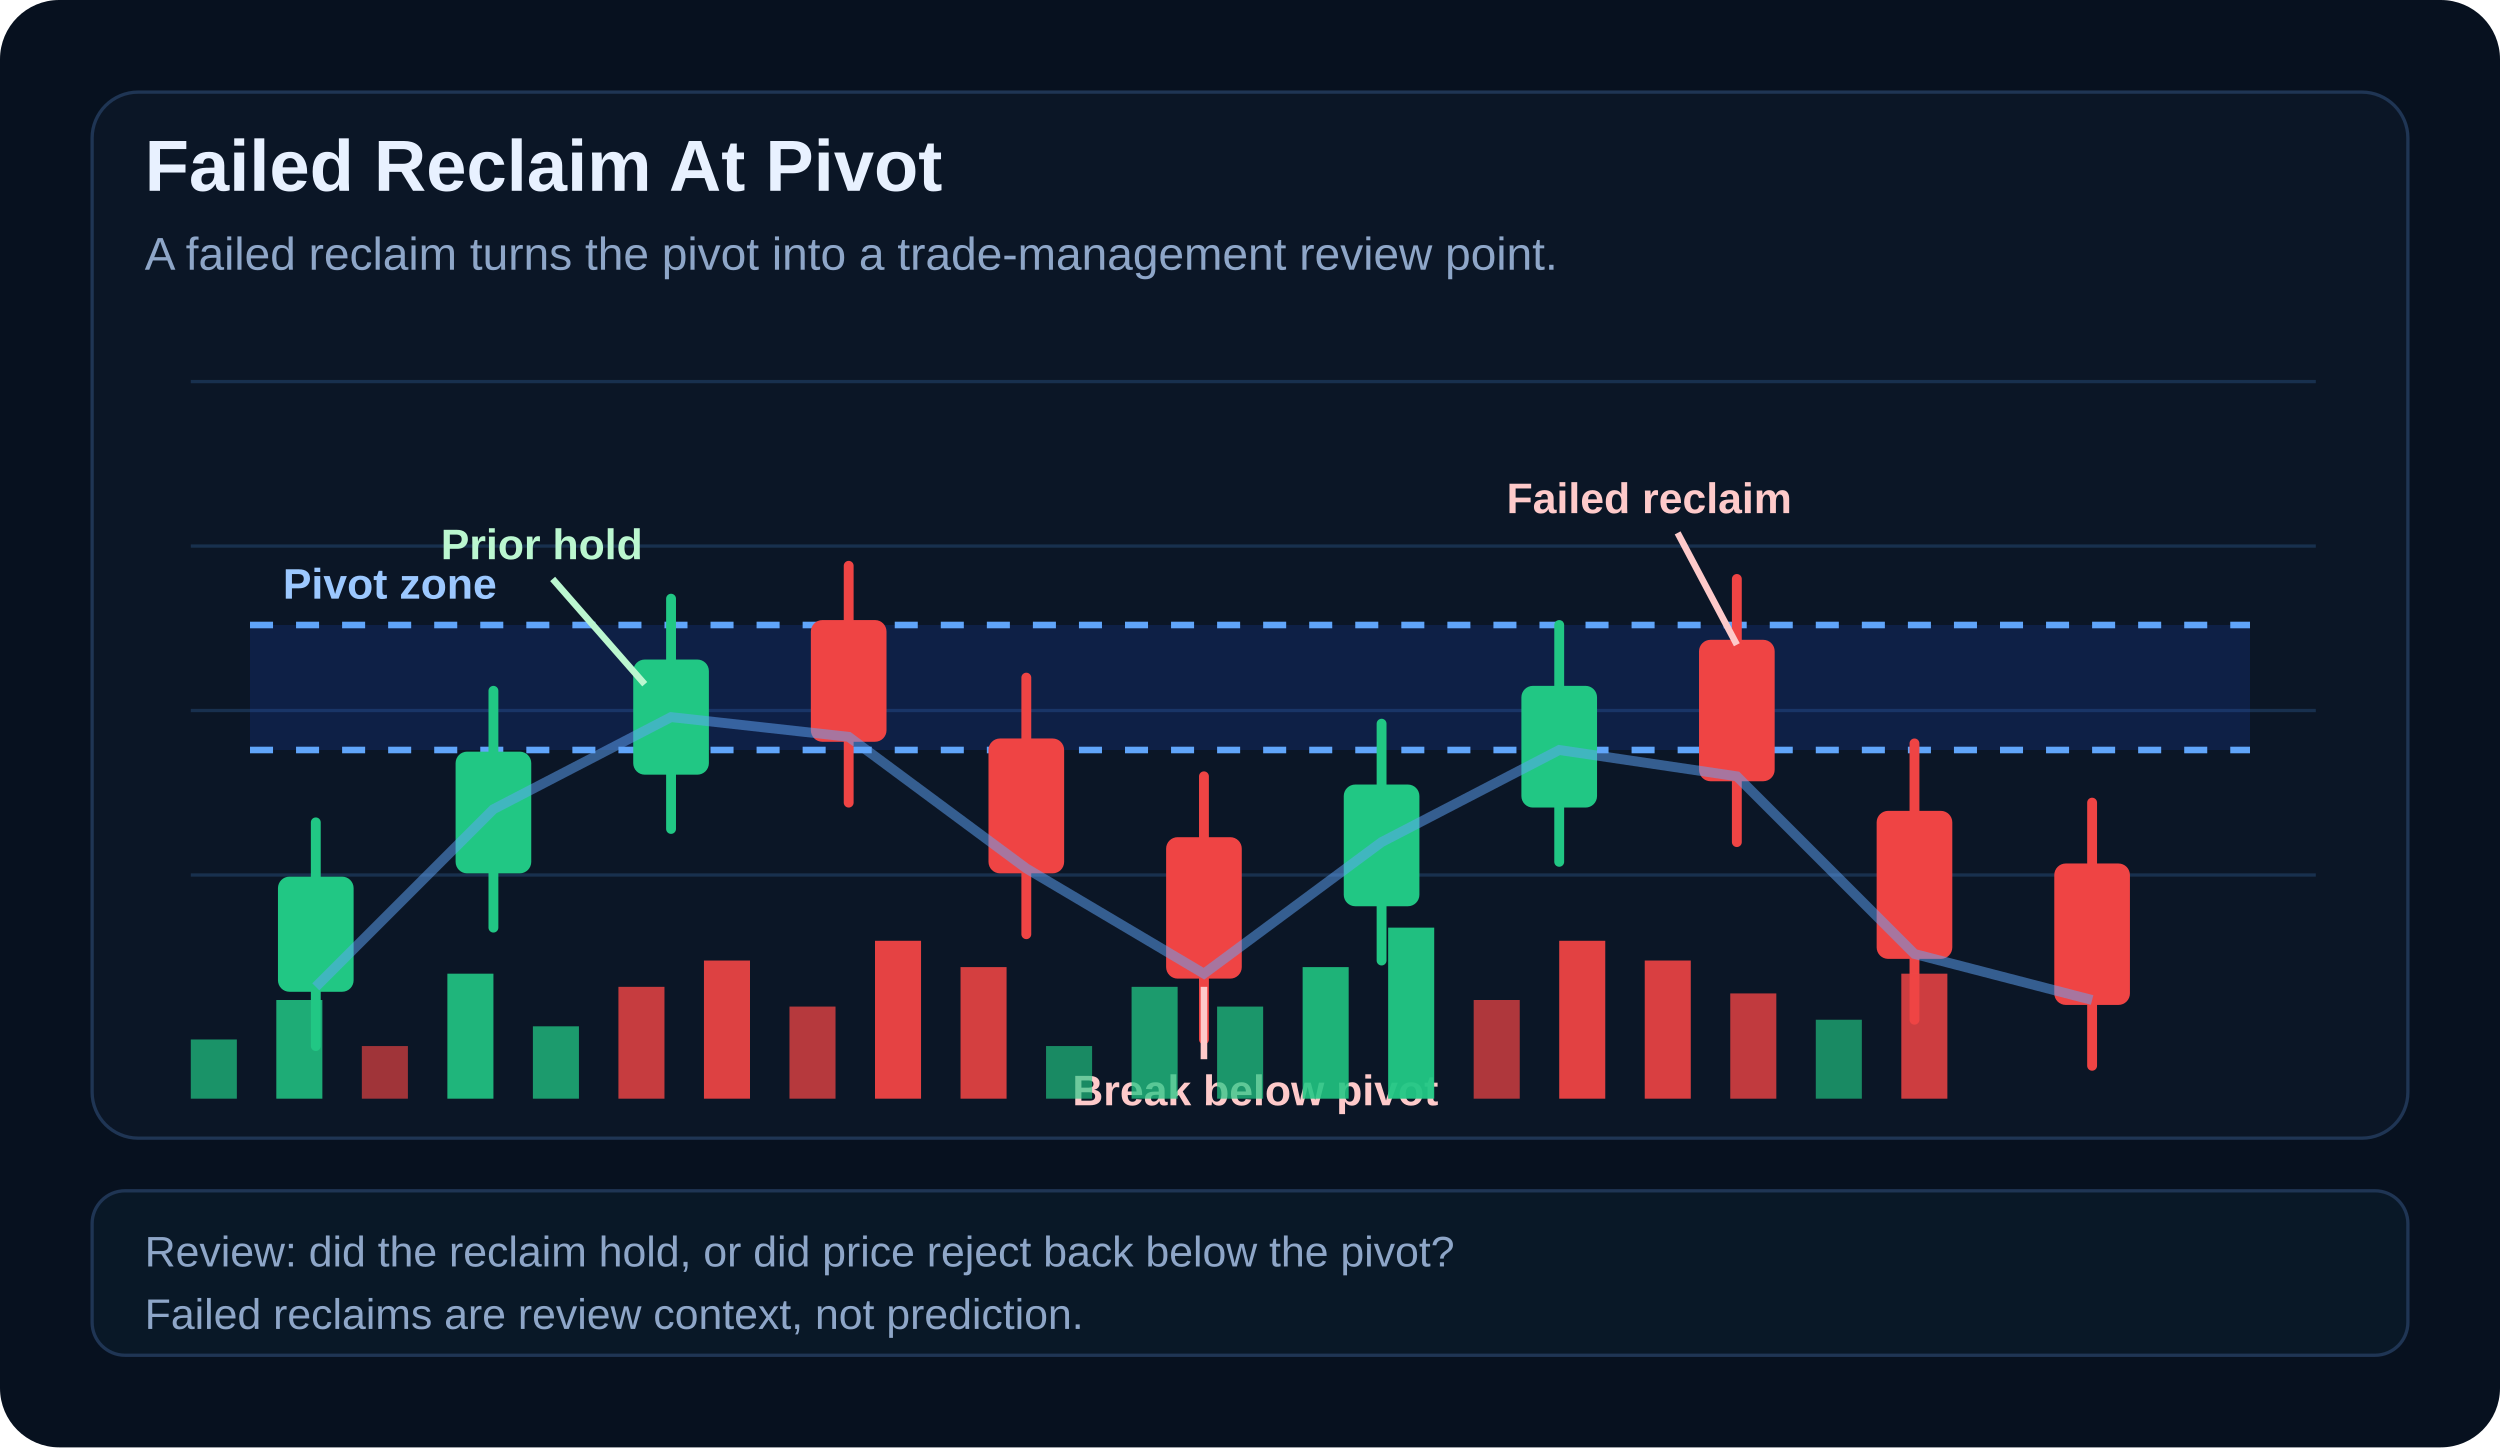
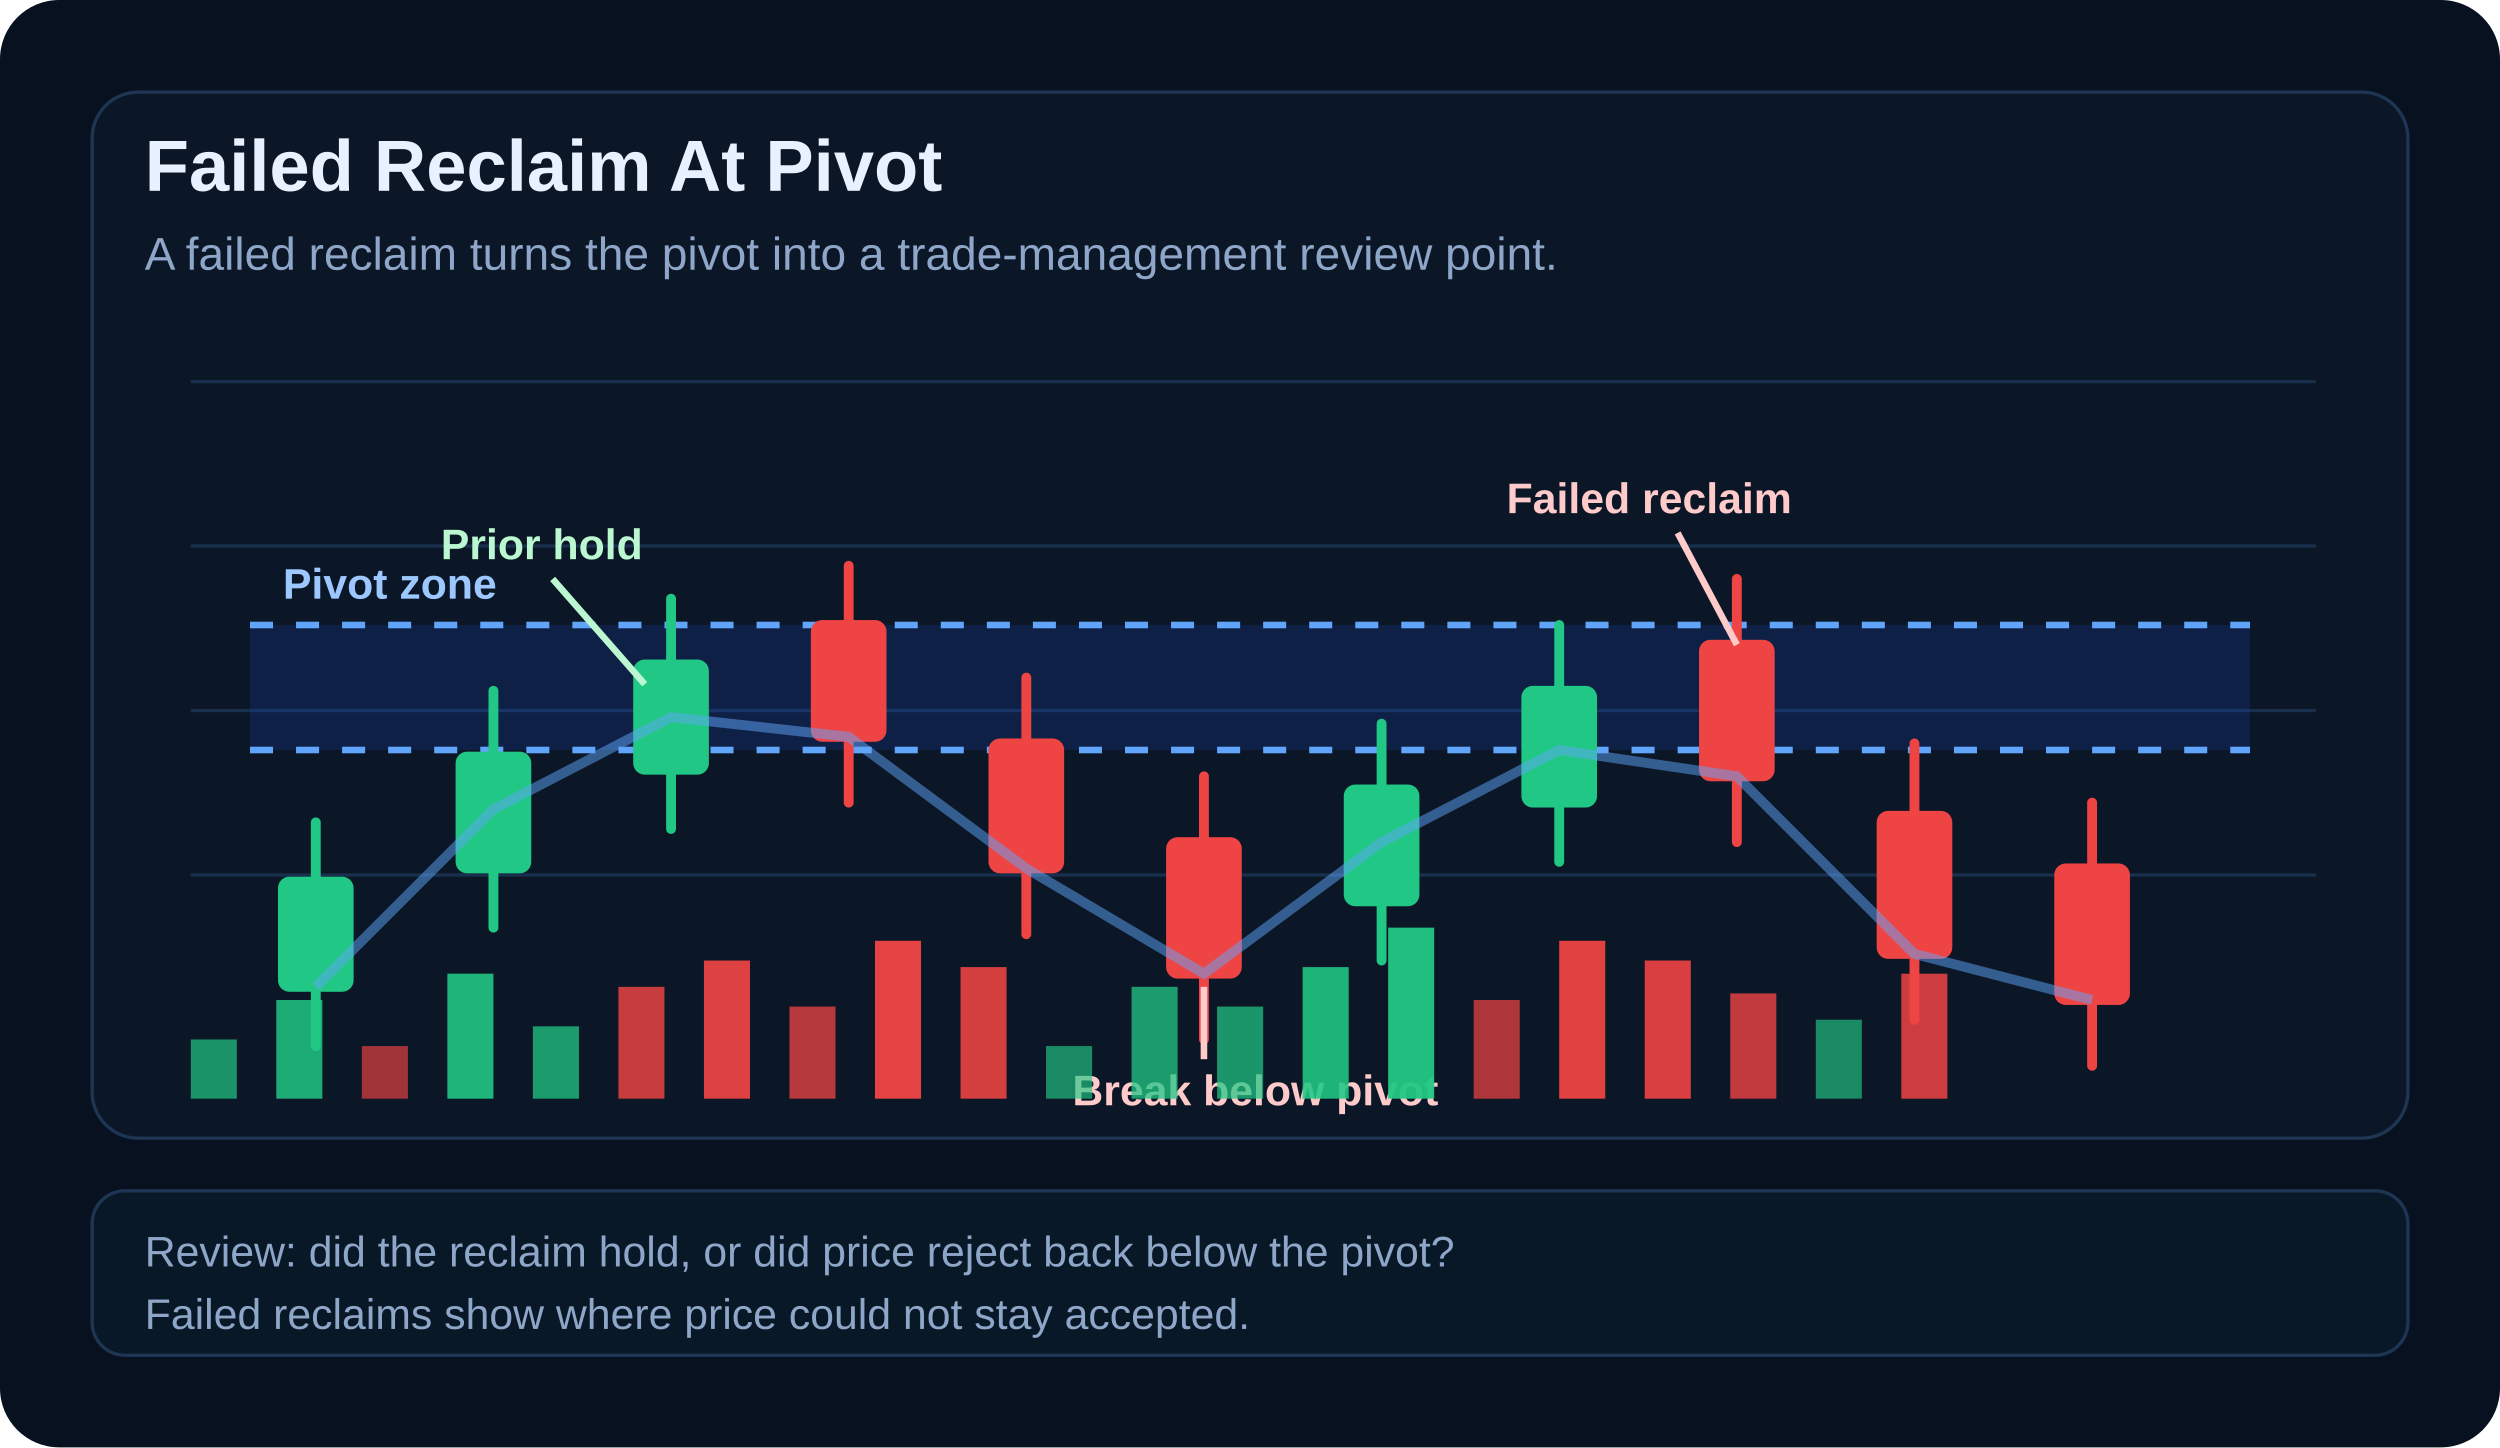
<svg xmlns="http://www.w3.org/2000/svg" viewBox="0 0 760 440" role="img" aria-labelledby="title desc">
  <rect width="760" height="440" rx="18" fill="#07111f" />
  <rect x="28" y="28" width="704" height="318" rx="14" fill="#0b1626" stroke="#1f3554" />
  <text x="44" y="58" fill="#e8f1ff" font-family="Arial, sans-serif" font-size="22" font-weight="700">Failed Reclaim At Pivot</text>
  <text x="44" y="82" fill="#8ea6c8" font-family="Arial, sans-serif" font-size="14">A failed reclaim turns the pivot into a trade-management review point.</text>
  <g stroke="#18304e" stroke-width="1">
    <line x1="58" y1="116" x2="704" y2="116" />
    <line x1="58" y1="166" x2="704" y2="166" />
    <line x1="58" y1="216" x2="704" y2="216" />
    <line x1="58" y1="266" x2="704" y2="266" />
  </g>
  <rect x="76" y="190" width="608" height="38" fill="#1d4ed8" opacity=".18" />
  <line x1="76" y1="190" x2="684" y2="190" stroke="#60a5fa" stroke-width="2" stroke-dasharray="7 7" />
  <line x1="76" y1="228" x2="684" y2="228" stroke="#60a5fa" stroke-width="2" stroke-dasharray="7 7" />
  <text x="86" y="182" fill="#9cc8ff" font-family="Arial, sans-serif" font-size="13" font-weight="700">Pivot zone</text>
  <g stroke-linecap="round" stroke-width="3">
    <g stroke="#21c784" fill="#21c784">
      <line x1="96" y1="250" x2="96" y2="318" />
      <rect x="86" y="268" width="20" height="32" rx="2" />
      <line x1="150" y1="210" x2="150" y2="282" />
      <rect x="140" y="230" width="20" height="34" rx="2" />
      <line x1="204" y1="182" x2="204" y2="252" />
      <rect x="194" y="202" width="20" height="32" rx="2" />
      <line x1="420" y1="220" x2="420" y2="292" />
      <rect x="410" y="240" width="20" height="34" rx="2" />
      <line x1="474" y1="190" x2="474" y2="262" />
      <rect x="464" y="210" width="20" height="34" rx="2" />
    </g>
    <g stroke="#ef4444" fill="#ef4444">
      <line x1="258" y1="172" x2="258" y2="244" />
      <rect x="248" y="190" width="20" height="34" rx="2" />
      <line x1="312" y1="206" x2="312" y2="284" />
      <rect x="302" y="226" width="20" height="38" rx="2" />
      <line x1="366" y1="236" x2="366" y2="316" />
      <rect x="356" y="256" width="20" height="40" rx="2" />
      <line x1="528" y1="176" x2="528" y2="256" />
      <rect x="518" y="196" width="20" height="40" rx="2" />
      <line x1="582" y1="226" x2="582" y2="310" />
      <rect x="572" y="248" width="20" height="42" rx="2" />
      <line x1="636" y1="244" x2="636" y2="324" />
      <rect x="626" y="264" width="20" height="40" rx="2" />
    </g>
  </g>
  <path d="M96 300 L150 246 L204 218 L258 224 L312 264 L366 296 L420 256 L474 228 L528 236 L582 290 L636 304" fill="none" stroke="#60a5fa" stroke-width="3" opacity=".5" />
  <g font-family="Arial, sans-serif" font-size="13" font-weight="700">
    <text x="134" y="170" fill="#bbf7d0">Prior hold</text>
    <path d="M168 176 L196 208" stroke="#bbf7d0" stroke-width="2" />
    <text x="326" y="336" fill="#fecaca">Break below pivot</text>
    <path d="M366 322 L366 300" stroke="#fecaca" stroke-width="2" />
    <text x="458" y="156" fill="#fecaca">Failed reclaim</text>
    <path d="M510 162 L528 196" stroke="#fecaca" stroke-width="2" />
  </g>
  <g>
    <rect x="58" y="316" width="14" height="18" fill="#21c784" opacity=".7" />
    <rect x="84" y="304" width="14" height="30" fill="#21c784" opacity=".85" />
    <rect x="110" y="318" width="14" height="16" fill="#ef4444" opacity=".65" />
    <rect x="136" y="296" width="14" height="38" fill="#21c784" opacity=".9" />
    <rect x="162" y="312" width="14" height="22" fill="#21c784" opacity=".75" />
    <rect x="188" y="300" width="14" height="34" fill="#ef4444" opacity=".82" />
    <rect x="214" y="292" width="14" height="42" fill="#ef4444" opacity=".92" />
    <rect x="240" y="306" width="14" height="28" fill="#ef4444" opacity=".75" />
    <rect x="266" y="286" width="14" height="48" fill="#ef4444" opacity=".95" />
    <rect x="292" y="294" width="14" height="40" fill="#ef4444" opacity=".88" />
    <rect x="318" y="318" width="14" height="16" fill="#21c784" opacity=".65" />
    <rect x="344" y="300" width="14" height="34" fill="#21c784" opacity=".75" />
    <rect x="370" y="306" width="14" height="28" fill="#21c784" opacity=".72" />
    <rect x="396" y="294" width="14" height="40" fill="#21c784" opacity=".88" />
    <rect x="422" y="282" width="14" height="52" fill="#21c784" opacity=".95" />
    <rect x="448" y="304" width="14" height="30" fill="#ef4444" opacity=".72" />
    <rect x="474" y="286" width="14" height="48" fill="#ef4444" opacity=".94" />
    <rect x="500" y="292" width="14" height="42" fill="#ef4444" opacity=".9" />
    <rect x="526" y="302" width="14" height="32" fill="#ef4444" opacity=".8" />
    <rect x="552" y="310" width="14" height="24" fill="#21c784" opacity=".65" />
    <rect x="578" y="296" width="14" height="38" fill="#ef4444" opacity=".85" />
  </g>
  <rect x="28" y="362" width="704" height="50" rx="10" fill="#091827" stroke="#1f3554" />
  <text x="44" y="385" fill="#8ea6c8" font-family="Arial, sans-serif" font-size="13">Review: did the reclaim hold, or did price reject back below the pivot?</text>
-   <text x="44" y="404" fill="#8ea6c8" font-family="Arial, sans-serif" font-size="13">Failed reclaims are review context, not prediction.</text>
+   <text x="44" y="404" fill="#8ea6c8" font-family="Arial, sans-serif" font-size="13">Failed reclaims show where price could not stay accepted.</text>
</svg>
